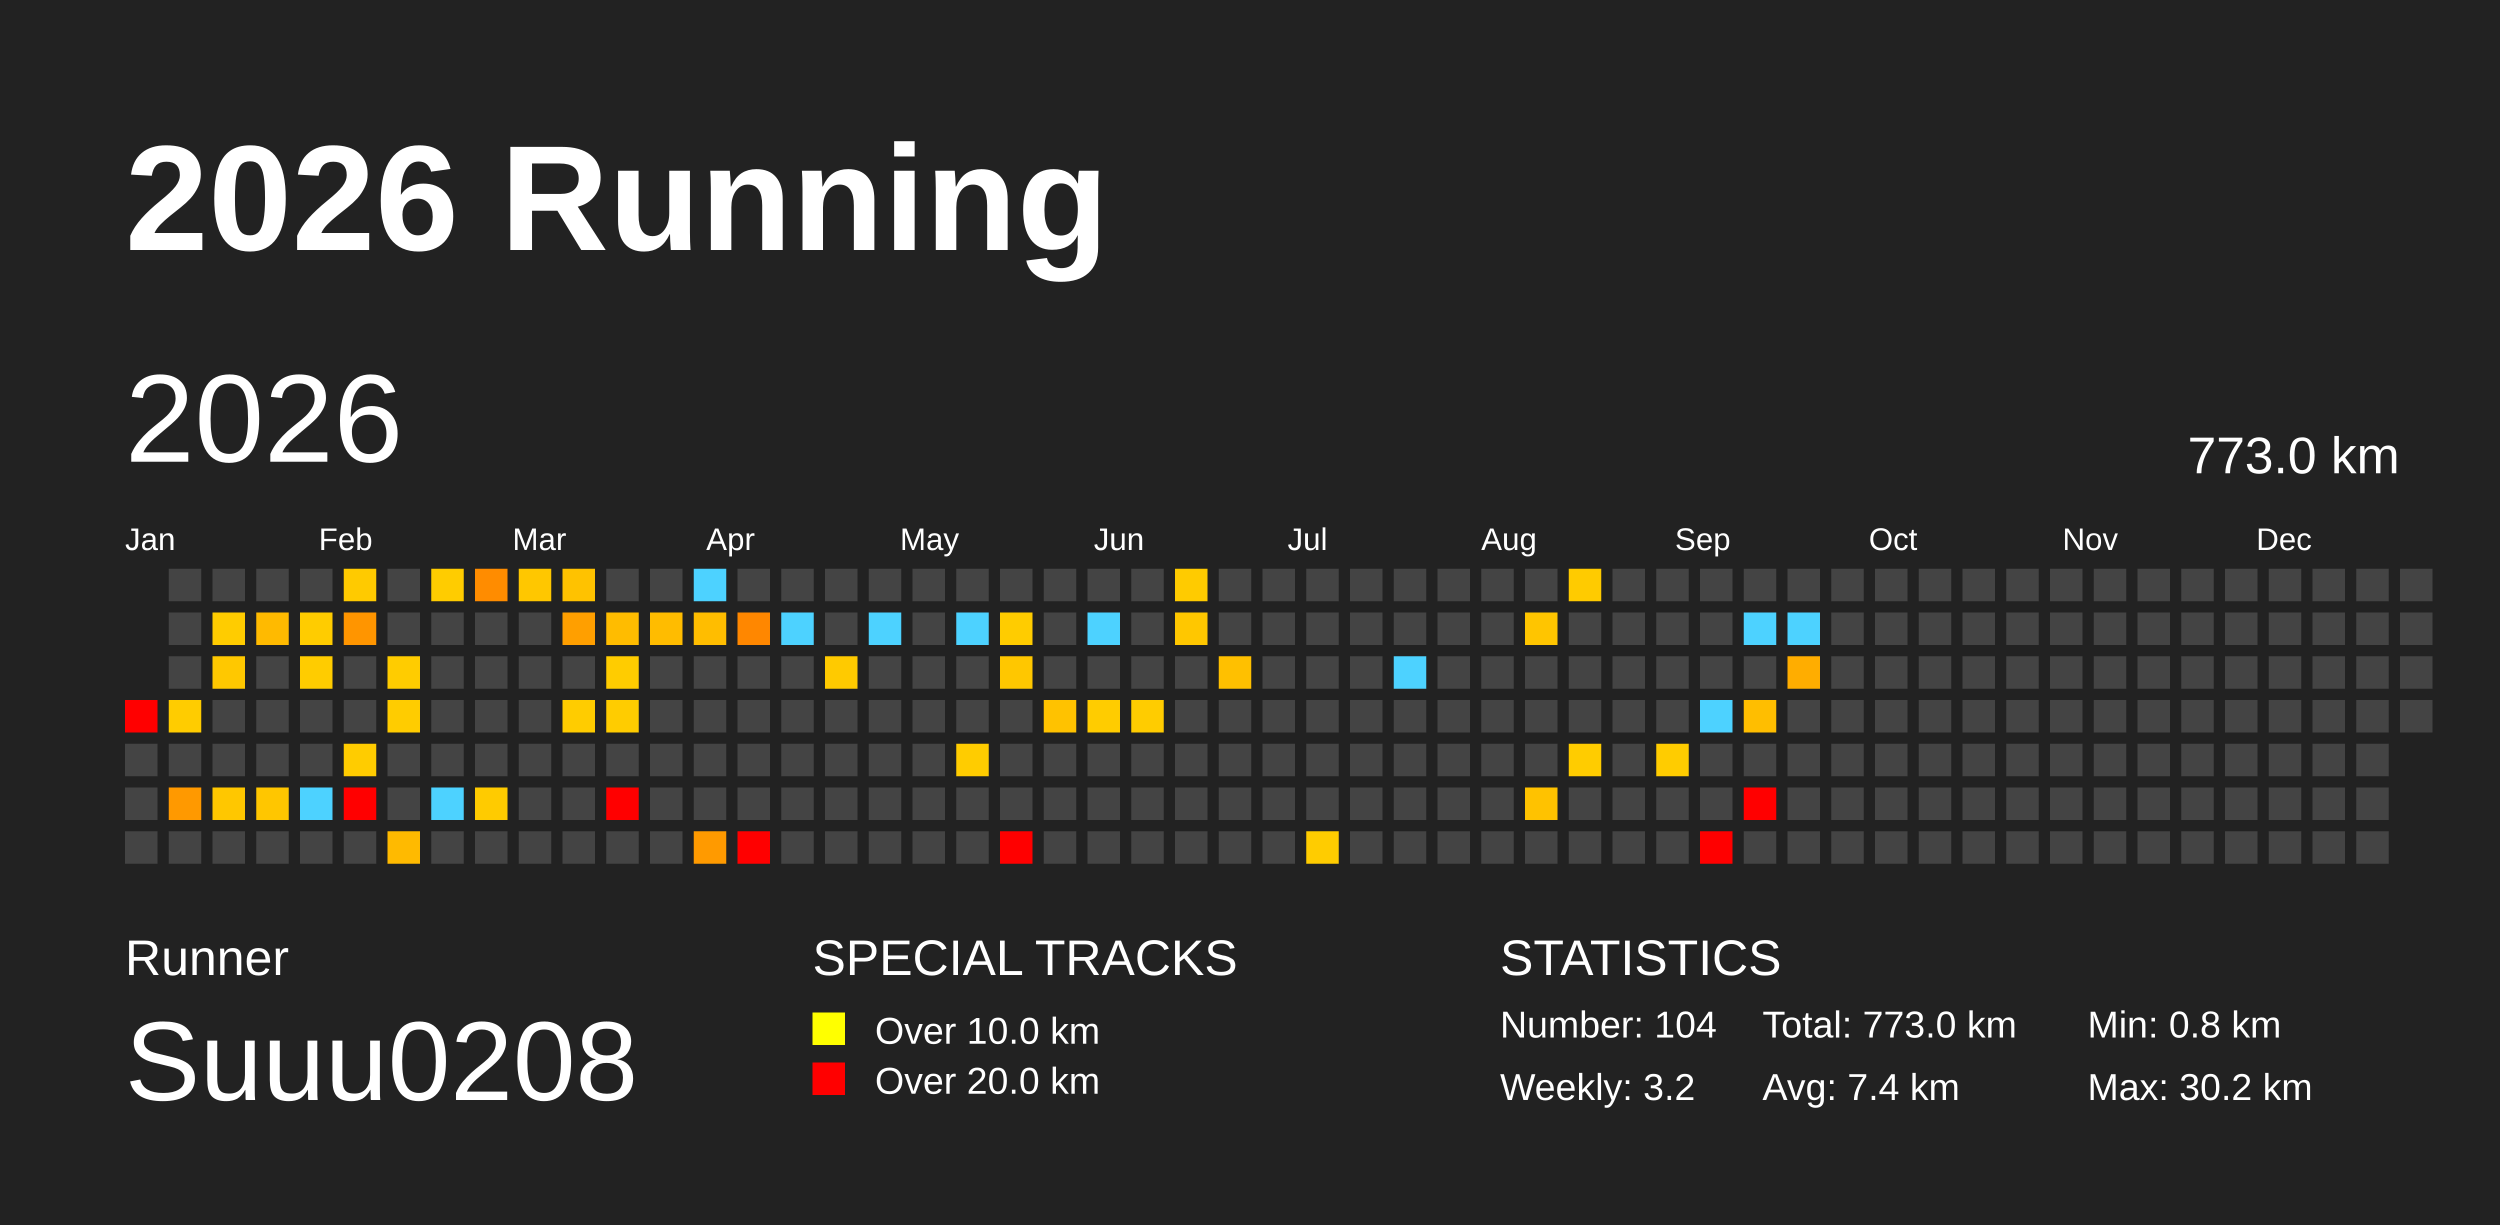
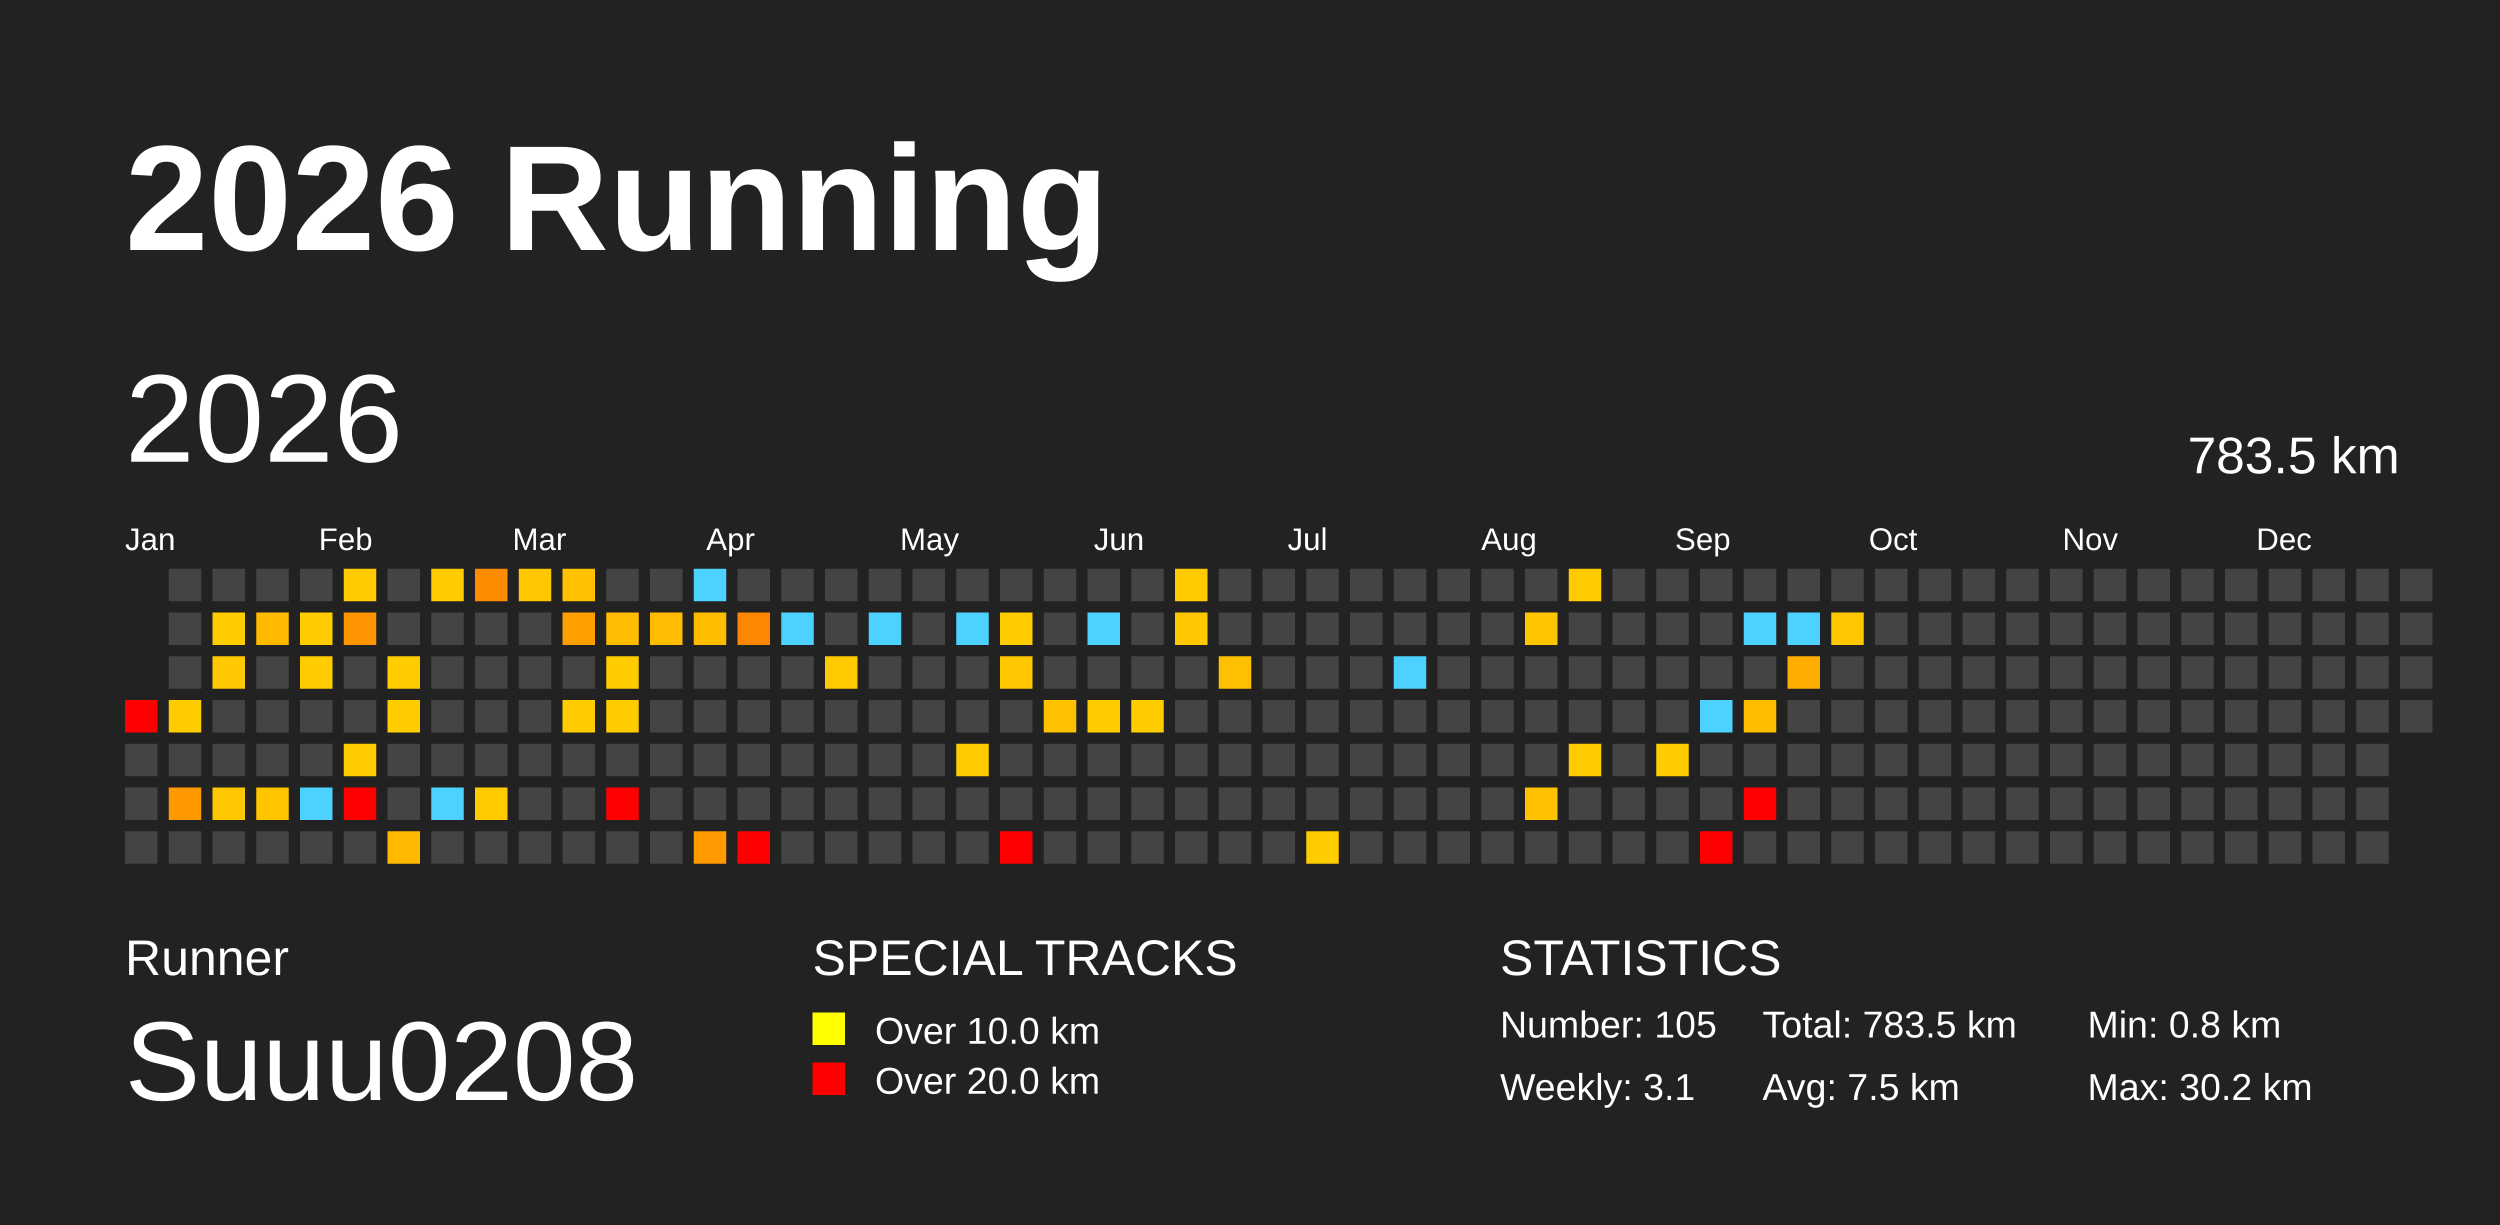
<svg xmlns="http://www.w3.org/2000/svg" baseProfile="full" height="98mm" version="1.1" viewBox="0,0,200,98" width="200mm">
  <defs />
  <rect fill="#222222" height="98" width="200" x="0" y="0" />
  <text fill="#FFFFFF" style="font-size:12px; font-family:Arial; font-weight:bold;" x="10" y="20">2026 Running</text>
  <text fill="#FFFFFF" style="font-size:4px; font-family:Arial" x="10" y="78">Runner</text>
  <text fill="#FFFFFF" style="font-size:9px; font-family:Arial" x="10" y="88">Suuu0208</text>
  <text fill="#FFFFFF" style="font-size:4px; font-family:Arial" x="65" y="78">SPECIAL TRACKS</text>
  <rect fill="yellow" height="2.6" width="2.6" x="65" y="81" />
  <text fill="#FFFFFF" style="font-size:3px; font-family:Arial" x="70" y="83.5">Over 10.0 km</text>
  <rect fill="red" height="2.6" width="2.6" x="65" y="85" />
  <text fill="#FFFFFF" style="font-size:3px; font-family:Arial" x="70" y="87.5">Over 20.0 km</text>
  <text fill="#FFFFFF" style="font-size:4px; font-family:Arial" x="120" y="78">STATISTICS</text>
-   <text fill="#FFFFFF" style="font-size:3px; font-family:Arial" x="120" y="83">Number: 104</text>
-   <text fill="#FFFFFF" style="font-size:3px; font-family:Arial" x="120" y="88">Weekly: 3.2</text>
-   <text fill="#FFFFFF" style="font-size:3px; font-family:Arial" x="141" y="83">Total: 773.0 km</text>
-   <text fill="#FFFFFF" style="font-size:3px; font-family:Arial" x="141" y="88">Avg: 7.4 km</text>
+   <text fill="#FFFFFF" style="font-size:3px; font-family:Arial" x="120" y="83">Number: 105</text>
+   <text fill="#FFFFFF" style="font-size:3px; font-family:Arial" x="120" y="88">Weekly: 3.1</text>
+   <text fill="#FFFFFF" style="font-size:3px; font-family:Arial" x="141" y="83">Total: 783.5 km</text>
+   <text fill="#FFFFFF" style="font-size:3px; font-family:Arial" x="141" y="88">Avg: 7.5 km</text>
  <text fill="#FFFFFF" style="font-size:3px; font-family:Arial" x="167" y="83">Min: 0.8 km</text>
  <text fill="#FFFFFF" style="font-size:3px; font-family:Arial" x="167" y="88">Max: 30.2 km</text>
  <text dominant-baseline="hanging" fill="#FFFFFF" style="font-size:10.0px; font-family:Arial;" x="10" y="30">2026</text>
-   <text dominant-baseline="hanging" fill="#FFFFFF" style="font-size:4.125px; font-family:Arial;" x="175" y="35">773.0 km</text>
+   <text dominant-baseline="hanging" fill="#FFFFFF" style="font-size:4.125px; font-family:Arial;" x="175" y="35">783.5 km</text>
  <text fill="#FFFFFF" style="font-size:2.5px; font-family:Arial" x="10.0" y="44">Jan</text>
  <text fill="#FFFFFF" style="font-size:2.5px; font-family:Arial" x="25.5" y="44">Feb</text>
  <text fill="#FFFFFF" style="font-size:2.5px; font-family:Arial" x="41.0" y="44">Mar</text>
  <text fill="#FFFFFF" style="font-size:2.5px; font-family:Arial" x="56.5" y="44">Apr</text>
  <text fill="#FFFFFF" style="font-size:2.5px; font-family:Arial" x="72.0" y="44">May</text>
  <text fill="#FFFFFF" style="font-size:2.5px; font-family:Arial" x="87.5" y="44">Jun</text>
  <text fill="#FFFFFF" style="font-size:2.5px; font-family:Arial" x="103.0" y="44">Jul</text>
  <text fill="#FFFFFF" style="font-size:2.5px; font-family:Arial" x="118.5" y="44">Aug</text>
  <text fill="#FFFFFF" style="font-size:2.5px; font-family:Arial" x="134.0" y="44">Sep</text>
  <text fill="#FFFFFF" style="font-size:2.5px; font-family:Arial" x="149.5" y="44">Oct</text>
  <text fill="#FFFFFF" style="font-size:2.5px; font-family:Arial" x="165.0" y="44">Nov</text>
  <text fill="#FFFFFF" style="font-size:2.5px; font-family:Arial" x="180.5" y="44">Dec</text>
  <rect fill="red" height="2.6" width="2.6" x="10.0" y="56.0" />
  <rect fill="#444444" height="2.6" width="2.6" x="10.0" y="59.5" />
  <rect fill="#444444" height="2.6" width="2.6" x="10.0" y="63.0" />
  <rect fill="#444444" height="2.6" width="2.6" x="10.0" y="66.5" />
  <rect fill="#444444" height="2.6" width="2.6" x="13.5" y="45.5" />
  <rect fill="#444444" height="2.6" width="2.6" x="13.5" y="49.0" />
  <rect fill="#444444" height="2.6" width="2.6" x="13.5" y="52.5" />
  <rect fill="#ffcc00" height="2.6" width="2.6" x="13.5" y="56.0" />
  <rect fill="#444444" height="2.6" width="2.6" x="13.5" y="59.5" />
  <rect fill="#ff9900" height="2.6" width="2.6" x="13.5" y="63.0" />
  <rect fill="#444444" height="2.6" width="2.6" x="13.5" y="66.5" />
  <rect fill="#444444" height="2.6" width="2.6" x="17.0" y="45.5" />
  <rect fill="#ffcc00" height="2.6" width="2.6" x="17.0" y="49.0" />
  <rect fill="#ffc800" height="2.6" width="2.6" x="17.0" y="52.5" />
  <rect fill="#444444" height="2.6" width="2.6" x="17.0" y="56.0" />
  <rect fill="#444444" height="2.6" width="2.6" x="17.0" y="59.5" />
  <rect fill="#ffc700" height="2.6" width="2.6" x="17.0" y="63.0" />
  <rect fill="#444444" height="2.6" width="2.6" x="17.0" y="66.5" />
  <rect fill="#444444" height="2.6" width="2.6" x="20.5" y="45.5" />
  <rect fill="#ffba00" height="2.6" width="2.6" x="20.5" y="49.0" />
  <rect fill="#444444" height="2.6" width="2.6" x="20.5" y="52.5" />
  <rect fill="#444444" height="2.6" width="2.6" x="20.5" y="56.0" />
  <rect fill="#444444" height="2.6" width="2.6" x="20.5" y="59.5" />
  <rect fill="#ffc600" height="2.6" width="2.6" x="20.5" y="63.0" />
  <rect fill="#444444" height="2.6" width="2.6" x="20.5" y="66.5" />
  <rect fill="#444444" height="2.6" width="2.6" x="24.0" y="45.5" />
  <rect fill="#ffcc00" height="2.6" width="2.6" x="24.0" y="49.0" />
  <rect fill="#ffcc00" height="2.6" width="2.6" x="24.0" y="52.5" />
  <rect fill="#444444" height="2.6" width="2.6" x="24.0" y="56.0" />
  <rect fill="#444444" height="2.6" width="2.6" x="24.0" y="59.5" />
  <rect fill="#4dd2ff" height="2.6" width="2.6" x="24.0" y="63.0" />
  <rect fill="#444444" height="2.6" width="2.6" x="24.0" y="66.5" />
  <rect fill="#ffca00" height="2.6" width="2.6" x="27.5" y="45.5" />
  <rect fill="#ff9500" height="2.6" width="2.6" x="27.5" y="49.0" />
  <rect fill="#444444" height="2.6" width="2.6" x="27.5" y="52.5" />
  <rect fill="#444444" height="2.6" width="2.6" x="27.5" y="56.0" />
  <rect fill="#ffcc00" height="2.6" width="2.6" x="27.5" y="59.5" />
  <rect fill="red" height="2.6" width="2.6" x="27.5" y="63.0" />
  <rect fill="#444444" height="2.6" width="2.6" x="27.5" y="66.5" />
  <rect fill="#444444" height="2.6" width="2.6" x="31.0" y="45.5" />
  <rect fill="#444444" height="2.6" width="2.6" x="31.0" y="49.0" />
  <rect fill="#ffcc00" height="2.6" width="2.6" x="31.0" y="52.5" />
  <rect fill="#ffcc00" height="2.6" width="2.6" x="31.0" y="56.0" />
  <rect fill="#444444" height="2.6" width="2.6" x="31.0" y="59.5" />
  <rect fill="#444444" height="2.6" width="2.6" x="31.0" y="63.0" />
  <rect fill="#ffba00" height="2.6" width="2.6" x="31.0" y="66.5" />
  <rect fill="#ffcc00" height="2.6" width="2.6" x="34.5" y="45.5" />
  <rect fill="#444444" height="2.6" width="2.6" x="34.5" y="49.0" />
  <rect fill="#444444" height="2.6" width="2.6" x="34.5" y="52.5" />
  <rect fill="#444444" height="2.6" width="2.6" x="34.5" y="56.0" />
  <rect fill="#444444" height="2.6" width="2.6" x="34.5" y="59.5" />
  <rect fill="#4dd2ff" height="2.6" width="2.6" x="34.5" y="63.0" />
  <rect fill="#444444" height="2.6" width="2.6" x="34.5" y="66.5" />
  <rect fill="#ff8c00" height="2.6" width="2.6" x="38.0" y="45.5" />
  <rect fill="#444444" height="2.6" width="2.6" x="38.0" y="49.0" />
  <rect fill="#444444" height="2.6" width="2.6" x="38.0" y="52.5" />
  <rect fill="#444444" height="2.6" width="2.6" x="38.0" y="56.0" />
  <rect fill="#444444" height="2.6" width="2.6" x="38.0" y="59.5" />
  <rect fill="#ffcb00" height="2.6" width="2.6" x="38.0" y="63.0" />
  <rect fill="#444444" height="2.6" width="2.6" x="38.0" y="66.5" />
  <rect fill="#ffc700" height="2.6" width="2.6" x="41.5" y="45.5" />
  <rect fill="#444444" height="2.6" width="2.6" x="41.5" y="49.0" />
  <rect fill="#444444" height="2.6" width="2.6" x="41.5" y="52.5" />
  <rect fill="#444444" height="2.6" width="2.6" x="41.5" y="56.0" />
  <rect fill="#444444" height="2.6" width="2.6" x="41.5" y="59.5" />
  <rect fill="#444444" height="2.6" width="2.6" x="41.5" y="63.0" />
  <rect fill="#444444" height="2.6" width="2.6" x="41.5" y="66.5" />
  <rect fill="#ffc200" height="2.6" width="2.6" x="45.0" y="45.5" />
  <rect fill="#ff9f00" height="2.6" width="2.6" x="45.0" y="49.0" />
  <rect fill="#444444" height="2.6" width="2.6" x="45.0" y="52.5" />
  <rect fill="#ffcc00" height="2.6" width="2.6" x="45.0" y="56.0" />
  <rect fill="#444444" height="2.6" width="2.6" x="45.0" y="59.5" />
  <rect fill="#444444" height="2.6" width="2.6" x="45.0" y="63.0" />
  <rect fill="#444444" height="2.6" width="2.6" x="45.0" y="66.5" />
  <rect fill="#444444" height="2.6" width="2.6" x="48.5" y="45.5" />
  <rect fill="#ffbc00" height="2.6" width="2.6" x="48.5" y="49.0" />
  <rect fill="#ffcc00" height="2.6" width="2.6" x="48.5" y="52.5" />
  <rect fill="#ffcc00" height="2.6" width="2.6" x="48.5" y="56.0" />
  <rect fill="#444444" height="2.6" width="2.6" x="48.5" y="59.5" />
  <rect fill="red" height="2.6" width="2.6" x="48.5" y="63.0" />
  <rect fill="#444444" height="2.6" width="2.6" x="48.5" y="66.5" />
  <rect fill="#444444" height="2.6" width="2.6" x="52.0" y="45.5" />
  <rect fill="#ffbc00" height="2.6" width="2.6" x="52.0" y="49.0" />
  <rect fill="#444444" height="2.6" width="2.6" x="52.0" y="52.5" />
  <rect fill="#444444" height="2.6" width="2.6" x="52.0" y="56.0" />
  <rect fill="#444444" height="2.6" width="2.6" x="52.0" y="59.5" />
  <rect fill="#444444" height="2.6" width="2.6" x="52.0" y="63.0" />
  <rect fill="#444444" height="2.6" width="2.6" x="52.0" y="66.5" />
  <rect fill="#4dd2ff" height="2.6" width="2.6" x="55.5" y="45.5" />
  <rect fill="#ffbd00" height="2.6" width="2.6" x="55.5" y="49.0" />
  <rect fill="#444444" height="2.6" width="2.6" x="55.5" y="52.5" />
  <rect fill="#444444" height="2.6" width="2.6" x="55.5" y="56.0" />
  <rect fill="#444444" height="2.6" width="2.6" x="55.5" y="59.5" />
  <rect fill="#444444" height="2.6" width="2.6" x="55.5" y="63.0" />
  <rect fill="#ff9a00" height="2.6" width="2.6" x="55.5" y="66.5" />
  <rect fill="#444444" height="2.6" width="2.6" x="59.0" y="45.5" />
  <rect fill="#ff8700" height="2.6" width="2.6" x="59.0" y="49.0" />
  <rect fill="#444444" height="2.6" width="2.6" x="59.0" y="52.5" />
  <rect fill="#444444" height="2.6" width="2.6" x="59.0" y="56.0" />
  <rect fill="#444444" height="2.6" width="2.6" x="59.0" y="59.5" />
  <rect fill="#444444" height="2.6" width="2.6" x="59.0" y="63.0" />
  <rect fill="red" height="2.6" width="2.6" x="59.0" y="66.5" />
  <rect fill="#444444" height="2.6" width="2.6" x="62.5" y="45.5" />
  <rect fill="#4dd2ff" height="2.6" width="2.6" x="62.5" y="49.0" />
  <rect fill="#444444" height="2.6" width="2.6" x="62.5" y="52.5" />
  <rect fill="#444444" height="2.6" width="2.6" x="62.5" y="56.0" />
  <rect fill="#444444" height="2.6" width="2.6" x="62.5" y="59.5" />
  <rect fill="#444444" height="2.6" width="2.6" x="62.5" y="63.0" />
  <rect fill="#444444" height="2.6" width="2.6" x="62.5" y="66.5" />
  <rect fill="#444444" height="2.6" width="2.6" x="66.0" y="45.5" />
  <rect fill="#444444" height="2.6" width="2.6" x="66.0" y="49.0" />
  <rect fill="#ffca00" height="2.6" width="2.6" x="66.0" y="52.5" />
  <rect fill="#444444" height="2.6" width="2.6" x="66.0" y="56.0" />
  <rect fill="#444444" height="2.6" width="2.6" x="66.0" y="59.5" />
  <rect fill="#444444" height="2.6" width="2.6" x="66.0" y="63.0" />
  <rect fill="#444444" height="2.6" width="2.6" x="66.0" y="66.5" />
  <rect fill="#444444" height="2.6" width="2.6" x="69.5" y="45.5" />
  <rect fill="#4dd2ff" height="2.6" width="2.6" x="69.5" y="49.0" />
  <rect fill="#444444" height="2.6" width="2.6" x="69.5" y="52.5" />
  <rect fill="#444444" height="2.6" width="2.6" x="69.5" y="56.0" />
  <rect fill="#444444" height="2.6" width="2.6" x="69.5" y="59.5" />
  <rect fill="#444444" height="2.6" width="2.6" x="69.5" y="63.0" />
  <rect fill="#444444" height="2.6" width="2.6" x="69.5" y="66.5" />
  <rect fill="#444444" height="2.6" width="2.6" x="73.0" y="45.5" />
  <rect fill="#444444" height="2.6" width="2.6" x="73.0" y="49.0" />
  <rect fill="#444444" height="2.6" width="2.6" x="73.0" y="52.5" />
  <rect fill="#444444" height="2.6" width="2.6" x="73.0" y="56.0" />
  <rect fill="#444444" height="2.6" width="2.6" x="73.0" y="59.5" />
  <rect fill="#444444" height="2.6" width="2.6" x="73.0" y="63.0" />
  <rect fill="#444444" height="2.6" width="2.6" x="73.0" y="66.5" />
  <rect fill="#444444" height="2.6" width="2.6" x="76.5" y="45.5" />
  <rect fill="#4dd2ff" height="2.6" width="2.6" x="76.5" y="49.0" />
  <rect fill="#444444" height="2.6" width="2.6" x="76.5" y="52.5" />
  <rect fill="#444444" height="2.6" width="2.6" x="76.5" y="56.0" />
  <rect fill="#ffcc00" height="2.6" width="2.6" x="76.5" y="59.5" />
  <rect fill="#444444" height="2.6" width="2.6" x="76.5" y="63.0" />
  <rect fill="#444444" height="2.6" width="2.6" x="76.5" y="66.5" />
  <rect fill="#444444" height="2.6" width="2.6" x="80.0" y="45.5" />
  <rect fill="#ffcc00" height="2.6" width="2.6" x="80.0" y="49.0" />
  <rect fill="#ffc700" height="2.6" width="2.6" x="80.0" y="52.5" />
  <rect fill="#444444" height="2.6" width="2.6" x="80.0" y="56.0" />
  <rect fill="#444444" height="2.6" width="2.6" x="80.0" y="59.5" />
  <rect fill="#444444" height="2.6" width="2.6" x="80.0" y="63.0" />
  <rect fill="red" height="2.6" width="2.6" x="80.0" y="66.5" />
  <rect fill="#444444" height="2.6" width="2.6" x="83.5" y="45.5" />
  <rect fill="#444444" height="2.6" width="2.6" x="83.5" y="49.0" />
  <rect fill="#444444" height="2.6" width="2.6" x="83.5" y="52.5" />
  <rect fill="#ffc200" height="2.6" width="2.6" x="83.5" y="56.0" />
  <rect fill="#444444" height="2.6" width="2.6" x="83.5" y="59.5" />
  <rect fill="#444444" height="2.6" width="2.6" x="83.5" y="63.0" />
  <rect fill="#444444" height="2.6" width="2.6" x="83.5" y="66.5" />
  <rect fill="#444444" height="2.6" width="2.6" x="87.0" y="45.5" />
  <rect fill="#4dd2ff" height="2.6" width="2.6" x="87.0" y="49.0" />
  <rect fill="#444444" height="2.6" width="2.6" x="87.0" y="52.5" />
  <rect fill="#ffcc00" height="2.6" width="2.6" x="87.0" y="56.0" />
  <rect fill="#444444" height="2.6" width="2.6" x="87.0" y="59.5" />
  <rect fill="#444444" height="2.6" width="2.6" x="87.0" y="63.0" />
  <rect fill="#444444" height="2.6" width="2.6" x="87.0" y="66.5" />
  <rect fill="#444444" height="2.6" width="2.6" x="90.5" y="45.5" />
  <rect fill="#444444" height="2.6" width="2.6" x="90.5" y="49.0" />
  <rect fill="#444444" height="2.6" width="2.6" x="90.5" y="52.5" />
  <rect fill="#ffcc00" height="2.6" width="2.6" x="90.5" y="56.0" />
  <rect fill="#444444" height="2.6" width="2.6" x="90.5" y="59.5" />
  <rect fill="#444444" height="2.6" width="2.6" x="90.5" y="63.0" />
  <rect fill="#444444" height="2.6" width="2.6" x="90.5" y="66.5" />
  <rect fill="#ffcb00" height="2.6" width="2.6" x="94.0" y="45.5" />
  <rect fill="#ffc700" height="2.6" width="2.6" x="94.0" y="49.0" />
  <rect fill="#444444" height="2.6" width="2.6" x="94.0" y="52.5" />
  <rect fill="#444444" height="2.6" width="2.6" x="94.0" y="56.0" />
  <rect fill="#444444" height="2.6" width="2.6" x="94.0" y="59.5" />
  <rect fill="#444444" height="2.6" width="2.6" x="94.0" y="63.0" />
  <rect fill="#444444" height="2.6" width="2.6" x="94.0" y="66.5" />
  <rect fill="#444444" height="2.6" width="2.6" x="97.5" y="45.5" />
  <rect fill="#444444" height="2.6" width="2.6" x="97.5" y="49.0" />
  <rect fill="#ffc000" height="2.6" width="2.6" x="97.5" y="52.5" />
  <rect fill="#444444" height="2.6" width="2.6" x="97.5" y="56.0" />
  <rect fill="#444444" height="2.6" width="2.6" x="97.5" y="59.5" />
  <rect fill="#444444" height="2.6" width="2.6" x="97.5" y="63.0" />
  <rect fill="#444444" height="2.6" width="2.6" x="97.5" y="66.5" />
  <rect fill="#444444" height="2.6" width="2.6" x="101.0" y="45.5" />
  <rect fill="#444444" height="2.6" width="2.6" x="101.0" y="49.0" />
  <rect fill="#444444" height="2.6" width="2.6" x="101.0" y="52.5" />
  <rect fill="#444444" height="2.6" width="2.6" x="101.0" y="56.0" />
  <rect fill="#444444" height="2.6" width="2.6" x="101.0" y="59.5" />
  <rect fill="#444444" height="2.6" width="2.6" x="101.0" y="63.0" />
  <rect fill="#444444" height="2.6" width="2.6" x="101.0" y="66.5" />
  <rect fill="#444444" height="2.6" width="2.6" x="104.5" y="45.5" />
  <rect fill="#444444" height="2.6" width="2.6" x="104.5" y="49.0" />
  <rect fill="#444444" height="2.6" width="2.6" x="104.5" y="52.5" />
  <rect fill="#444444" height="2.6" width="2.6" x="104.5" y="56.0" />
  <rect fill="#444444" height="2.6" width="2.6" x="104.5" y="59.5" />
  <rect fill="#444444" height="2.6" width="2.6" x="104.5" y="63.0" />
  <rect fill="#ffcc00" height="2.6" width="2.6" x="104.5" y="66.5" />
  <rect fill="#444444" height="2.6" width="2.6" x="108.0" y="45.5" />
  <rect fill="#444444" height="2.6" width="2.6" x="108.0" y="49.0" />
  <rect fill="#444444" height="2.6" width="2.6" x="108.0" y="52.5" />
  <rect fill="#444444" height="2.6" width="2.6" x="108.0" y="56.0" />
  <rect fill="#444444" height="2.6" width="2.6" x="108.0" y="59.5" />
  <rect fill="#444444" height="2.6" width="2.6" x="108.0" y="63.0" />
  <rect fill="#444444" height="2.6" width="2.6" x="108.0" y="66.5" />
  <rect fill="#444444" height="2.6" width="2.6" x="111.5" y="45.5" />
  <rect fill="#444444" height="2.6" width="2.6" x="111.5" y="49.0" />
  <rect fill="#4dd2ff" height="2.6" width="2.6" x="111.5" y="52.5" />
  <rect fill="#444444" height="2.6" width="2.6" x="111.5" y="56.0" />
  <rect fill="#444444" height="2.6" width="2.6" x="111.5" y="59.5" />
  <rect fill="#444444" height="2.6" width="2.6" x="111.5" y="63.0" />
  <rect fill="#444444" height="2.6" width="2.6" x="111.5" y="66.5" />
  <rect fill="#444444" height="2.6" width="2.6" x="115.0" y="45.5" />
  <rect fill="#444444" height="2.6" width="2.6" x="115.0" y="49.0" />
  <rect fill="#444444" height="2.6" width="2.6" x="115.0" y="52.5" />
  <rect fill="#444444" height="2.6" width="2.6" x="115.0" y="56.0" />
  <rect fill="#444444" height="2.6" width="2.6" x="115.0" y="59.5" />
  <rect fill="#444444" height="2.6" width="2.6" x="115.0" y="63.0" />
  <rect fill="#444444" height="2.6" width="2.6" x="115.0" y="66.5" />
  <rect fill="#444444" height="2.6" width="2.6" x="118.5" y="45.5" />
  <rect fill="#444444" height="2.6" width="2.6" x="118.5" y="49.0" />
  <rect fill="#444444" height="2.6" width="2.6" x="118.5" y="52.5" />
  <rect fill="#444444" height="2.6" width="2.6" x="118.5" y="56.0" />
  <rect fill="#444444" height="2.6" width="2.6" x="118.5" y="59.5" />
  <rect fill="#444444" height="2.6" width="2.6" x="118.5" y="63.0" />
  <rect fill="#444444" height="2.6" width="2.6" x="118.5" y="66.5" />
  <rect fill="#444444" height="2.6" width="2.6" x="122.0" y="45.5" />
  <rect fill="#ffc500" height="2.6" width="2.6" x="122.0" y="49.0" />
  <rect fill="#444444" height="2.6" width="2.6" x="122.0" y="52.5" />
  <rect fill="#444444" height="2.6" width="2.6" x="122.0" y="56.0" />
  <rect fill="#444444" height="2.6" width="2.6" x="122.0" y="59.5" />
  <rect fill="#ffc200" height="2.6" width="2.6" x="122.0" y="63.0" />
  <rect fill="#444444" height="2.6" width="2.6" x="122.0" y="66.5" />
  <rect fill="#ffcb00" height="2.6" width="2.6" x="125.5" y="45.5" />
  <rect fill="#444444" height="2.6" width="2.6" x="125.5" y="49.0" />
  <rect fill="#444444" height="2.6" width="2.6" x="125.5" y="52.5" />
  <rect fill="#444444" height="2.6" width="2.6" x="125.5" y="56.0" />
  <rect fill="#ffcc00" height="2.6" width="2.6" x="125.5" y="59.5" />
  <rect fill="#444444" height="2.6" width="2.6" x="125.5" y="63.0" />
  <rect fill="#444444" height="2.6" width="2.6" x="125.5" y="66.5" />
  <rect fill="#444444" height="2.6" width="2.6" x="129.0" y="45.5" />
  <rect fill="#444444" height="2.6" width="2.6" x="129.0" y="49.0" />
  <rect fill="#444444" height="2.6" width="2.6" x="129.0" y="52.5" />
  <rect fill="#444444" height="2.6" width="2.6" x="129.0" y="56.0" />
  <rect fill="#444444" height="2.6" width="2.6" x="129.0" y="59.5" />
  <rect fill="#444444" height="2.6" width="2.6" x="129.0" y="63.0" />
  <rect fill="#444444" height="2.6" width="2.6" x="129.0" y="66.5" />
  <rect fill="#444444" height="2.6" width="2.6" x="132.5" y="45.5" />
  <rect fill="#444444" height="2.6" width="2.6" x="132.5" y="49.0" />
  <rect fill="#444444" height="2.6" width="2.6" x="132.5" y="52.5" />
  <rect fill="#444444" height="2.6" width="2.6" x="132.5" y="56.0" />
  <rect fill="#ffcc00" height="2.6" width="2.6" x="132.5" y="59.5" />
  <rect fill="#444444" height="2.6" width="2.6" x="132.5" y="63.0" />
  <rect fill="#444444" height="2.6" width="2.6" x="132.5" y="66.5" />
  <rect fill="#444444" height="2.6" width="2.6" x="136.0" y="45.5" />
  <rect fill="#444444" height="2.6" width="2.6" x="136.0" y="49.0" />
  <rect fill="#444444" height="2.6" width="2.6" x="136.0" y="52.5" />
  <rect fill="#4dd2ff" height="2.6" width="2.6" x="136.0" y="56.0" />
  <rect fill="#444444" height="2.6" width="2.6" x="136.0" y="59.5" />
  <rect fill="#444444" height="2.6" width="2.6" x="136.0" y="63.0" />
  <rect fill="red" height="2.6" width="2.6" x="136.0" y="66.5" />
  <rect fill="#444444" height="2.6" width="2.6" x="139.5" y="45.5" />
  <rect fill="#4dd2ff" height="2.6" width="2.6" x="139.5" y="49.0" />
  <rect fill="#444444" height="2.6" width="2.6" x="139.5" y="52.5" />
  <rect fill="#ffbe00" height="2.6" width="2.6" x="139.5" y="56.0" />
  <rect fill="#444444" height="2.6" width="2.6" x="139.5" y="59.5" />
  <rect fill="red" height="2.6" width="2.6" x="139.5" y="63.0" />
  <rect fill="#444444" height="2.6" width="2.6" x="139.5" y="66.5" />
  <rect fill="#444444" height="2.6" width="2.6" x="143.0" y="45.5" />
  <rect fill="#4dd2ff" height="2.6" width="2.6" x="143.0" y="49.0" />
  <rect fill="#ffad00" height="2.6" width="2.6" x="143.0" y="52.5" />
  <rect fill="#444444" height="2.6" width="2.6" x="143.0" y="56.0" />
  <rect fill="#444444" height="2.6" width="2.6" x="143.0" y="59.5" />
  <rect fill="#444444" height="2.6" width="2.6" x="143.0" y="63.0" />
  <rect fill="#444444" height="2.6" width="2.6" x="143.0" y="66.5" />
  <rect fill="#444444" height="2.6" width="2.6" x="146.5" y="45.5" />
-   <rect fill="#444444" height="2.6" width="2.6" x="146.5" y="49.0" />
+   <rect fill="#ffc700" height="2.6" width="2.6" x="146.5" y="49.0" />
  <rect fill="#444444" height="2.6" width="2.6" x="146.5" y="52.5" />
  <rect fill="#444444" height="2.6" width="2.6" x="146.5" y="56.0" />
  <rect fill="#444444" height="2.6" width="2.6" x="146.5" y="59.5" />
  <rect fill="#444444" height="2.6" width="2.6" x="146.5" y="63.0" />
  <rect fill="#444444" height="2.6" width="2.6" x="146.5" y="66.5" />
  <rect fill="#444444" height="2.6" width="2.6" x="150.0" y="45.5" />
  <rect fill="#444444" height="2.6" width="2.6" x="150.0" y="49.0" />
  <rect fill="#444444" height="2.6" width="2.6" x="150.0" y="52.5" />
  <rect fill="#444444" height="2.6" width="2.6" x="150.0" y="56.0" />
  <rect fill="#444444" height="2.6" width="2.6" x="150.0" y="59.5" />
  <rect fill="#444444" height="2.6" width="2.6" x="150.0" y="63.0" />
  <rect fill="#444444" height="2.6" width="2.6" x="150.0" y="66.5" />
  <rect fill="#444444" height="2.6" width="2.6" x="153.5" y="45.5" />
  <rect fill="#444444" height="2.6" width="2.6" x="153.5" y="49.0" />
  <rect fill="#444444" height="2.6" width="2.6" x="153.5" y="52.5" />
  <rect fill="#444444" height="2.6" width="2.6" x="153.5" y="56.0" />
  <rect fill="#444444" height="2.6" width="2.6" x="153.5" y="59.5" />
  <rect fill="#444444" height="2.6" width="2.6" x="153.5" y="63.0" />
  <rect fill="#444444" height="2.6" width="2.6" x="153.5" y="66.5" />
  <rect fill="#444444" height="2.6" width="2.6" x="157.0" y="45.5" />
  <rect fill="#444444" height="2.6" width="2.6" x="157.0" y="49.0" />
  <rect fill="#444444" height="2.6" width="2.6" x="157.0" y="52.5" />
  <rect fill="#444444" height="2.6" width="2.6" x="157.0" y="56.0" />
  <rect fill="#444444" height="2.6" width="2.6" x="157.0" y="59.5" />
  <rect fill="#444444" height="2.6" width="2.6" x="157.0" y="63.0" />
  <rect fill="#444444" height="2.6" width="2.6" x="157.0" y="66.5" />
  <rect fill="#444444" height="2.6" width="2.6" x="160.5" y="45.5" />
  <rect fill="#444444" height="2.6" width="2.6" x="160.5" y="49.0" />
  <rect fill="#444444" height="2.6" width="2.6" x="160.5" y="52.5" />
  <rect fill="#444444" height="2.6" width="2.6" x="160.5" y="56.0" />
  <rect fill="#444444" height="2.6" width="2.6" x="160.5" y="59.5" />
  <rect fill="#444444" height="2.6" width="2.6" x="160.5" y="63.0" />
  <rect fill="#444444" height="2.6" width="2.6" x="160.5" y="66.5" />
  <rect fill="#444444" height="2.6" width="2.6" x="164.0" y="45.5" />
  <rect fill="#444444" height="2.6" width="2.6" x="164.0" y="49.0" />
  <rect fill="#444444" height="2.6" width="2.6" x="164.0" y="52.5" />
  <rect fill="#444444" height="2.6" width="2.6" x="164.0" y="56.0" />
  <rect fill="#444444" height="2.6" width="2.6" x="164.0" y="59.5" />
  <rect fill="#444444" height="2.6" width="2.6" x="164.0" y="63.0" />
  <rect fill="#444444" height="2.6" width="2.6" x="164.0" y="66.5" />
  <rect fill="#444444" height="2.6" width="2.6" x="167.5" y="45.5" />
  <rect fill="#444444" height="2.6" width="2.6" x="167.5" y="49.0" />
  <rect fill="#444444" height="2.6" width="2.6" x="167.5" y="52.5" />
  <rect fill="#444444" height="2.6" width="2.6" x="167.5" y="56.0" />
  <rect fill="#444444" height="2.6" width="2.6" x="167.5" y="59.5" />
  <rect fill="#444444" height="2.6" width="2.6" x="167.5" y="63.0" />
  <rect fill="#444444" height="2.6" width="2.6" x="167.5" y="66.5" />
  <rect fill="#444444" height="2.6" width="2.6" x="171.0" y="45.5" />
  <rect fill="#444444" height="2.6" width="2.6" x="171.0" y="49.0" />
  <rect fill="#444444" height="2.6" width="2.6" x="171.0" y="52.5" />
  <rect fill="#444444" height="2.6" width="2.6" x="171.0" y="56.0" />
  <rect fill="#444444" height="2.6" width="2.6" x="171.0" y="59.5" />
  <rect fill="#444444" height="2.6" width="2.6" x="171.0" y="63.0" />
  <rect fill="#444444" height="2.6" width="2.6" x="171.0" y="66.5" />
  <rect fill="#444444" height="2.6" width="2.6" x="174.5" y="45.5" />
  <rect fill="#444444" height="2.6" width="2.6" x="174.5" y="49.0" />
  <rect fill="#444444" height="2.6" width="2.6" x="174.5" y="52.5" />
  <rect fill="#444444" height="2.6" width="2.6" x="174.5" y="56.0" />
  <rect fill="#444444" height="2.6" width="2.6" x="174.5" y="59.5" />
  <rect fill="#444444" height="2.6" width="2.6" x="174.5" y="63.0" />
  <rect fill="#444444" height="2.6" width="2.6" x="174.5" y="66.5" />
  <rect fill="#444444" height="2.6" width="2.6" x="178.0" y="45.5" />
  <rect fill="#444444" height="2.6" width="2.6" x="178.0" y="49.0" />
  <rect fill="#444444" height="2.6" width="2.6" x="178.0" y="52.5" />
  <rect fill="#444444" height="2.6" width="2.6" x="178.0" y="56.0" />
  <rect fill="#444444" height="2.6" width="2.6" x="178.0" y="59.5" />
  <rect fill="#444444" height="2.6" width="2.6" x="178.0" y="63.0" />
  <rect fill="#444444" height="2.6" width="2.6" x="178.0" y="66.5" />
  <rect fill="#444444" height="2.6" width="2.6" x="181.5" y="45.5" />
  <rect fill="#444444" height="2.6" width="2.6" x="181.5" y="49.0" />
  <rect fill="#444444" height="2.6" width="2.6" x="181.5" y="52.5" />
  <rect fill="#444444" height="2.6" width="2.6" x="181.5" y="56.0" />
  <rect fill="#444444" height="2.6" width="2.6" x="181.5" y="59.5" />
  <rect fill="#444444" height="2.6" width="2.6" x="181.5" y="63.0" />
  <rect fill="#444444" height="2.6" width="2.6" x="181.5" y="66.5" />
  <rect fill="#444444" height="2.6" width="2.6" x="185.0" y="45.5" />
  <rect fill="#444444" height="2.6" width="2.6" x="185.0" y="49.0" />
  <rect fill="#444444" height="2.6" width="2.6" x="185.0" y="52.5" />
  <rect fill="#444444" height="2.6" width="2.6" x="185.0" y="56.0" />
  <rect fill="#444444" height="2.6" width="2.6" x="185.0" y="59.5" />
  <rect fill="#444444" height="2.6" width="2.6" x="185.0" y="63.0" />
  <rect fill="#444444" height="2.6" width="2.6" x="185.0" y="66.5" />
  <rect fill="#444444" height="2.6" width="2.6" x="188.5" y="45.5" />
  <rect fill="#444444" height="2.6" width="2.6" x="188.5" y="49.0" />
  <rect fill="#444444" height="2.6" width="2.6" x="188.5" y="52.5" />
  <rect fill="#444444" height="2.6" width="2.6" x="188.5" y="56.0" />
  <rect fill="#444444" height="2.6" width="2.6" x="188.5" y="59.5" />
  <rect fill="#444444" height="2.6" width="2.6" x="188.5" y="63.0" />
  <rect fill="#444444" height="2.6" width="2.6" x="188.5" y="66.5" />
  <rect fill="#444444" height="2.6" width="2.6" x="192.0" y="45.5" />
  <rect fill="#444444" height="2.6" width="2.6" x="192.0" y="49.0" />
  <rect fill="#444444" height="2.6" width="2.6" x="192.0" y="52.5" />
  <rect fill="#444444" height="2.6" width="2.6" x="192.0" y="56.0" />
</svg>
